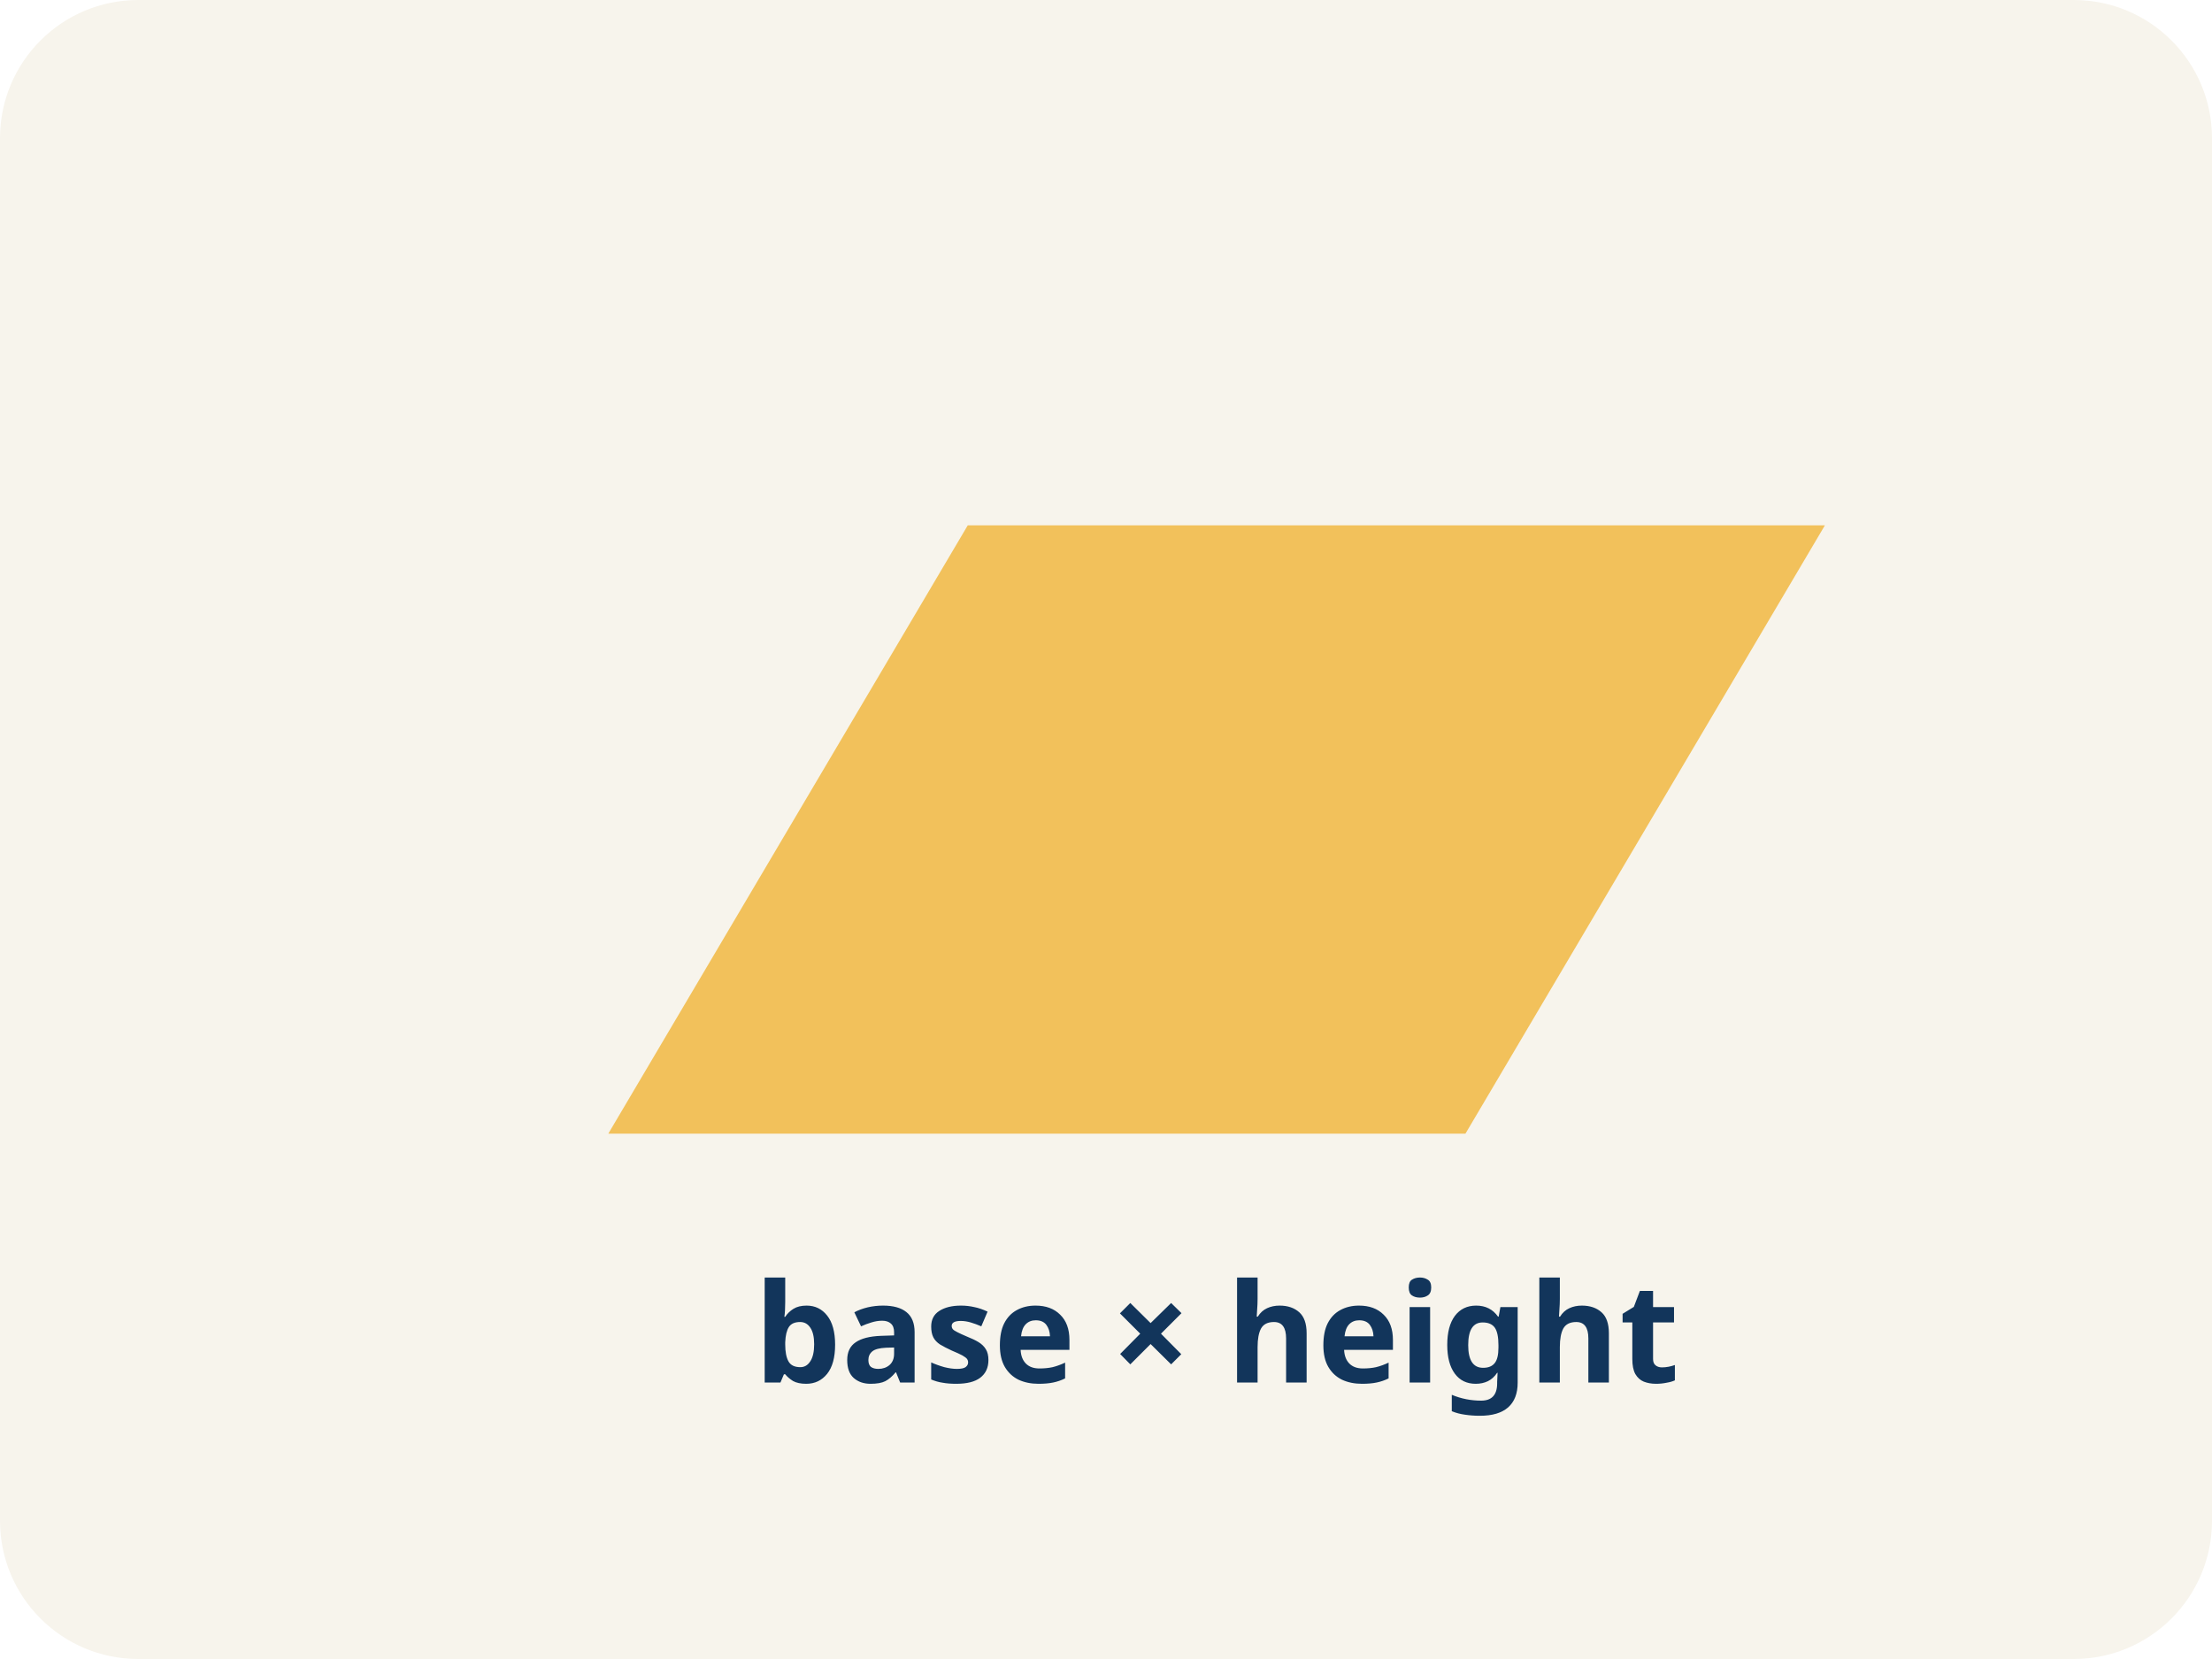
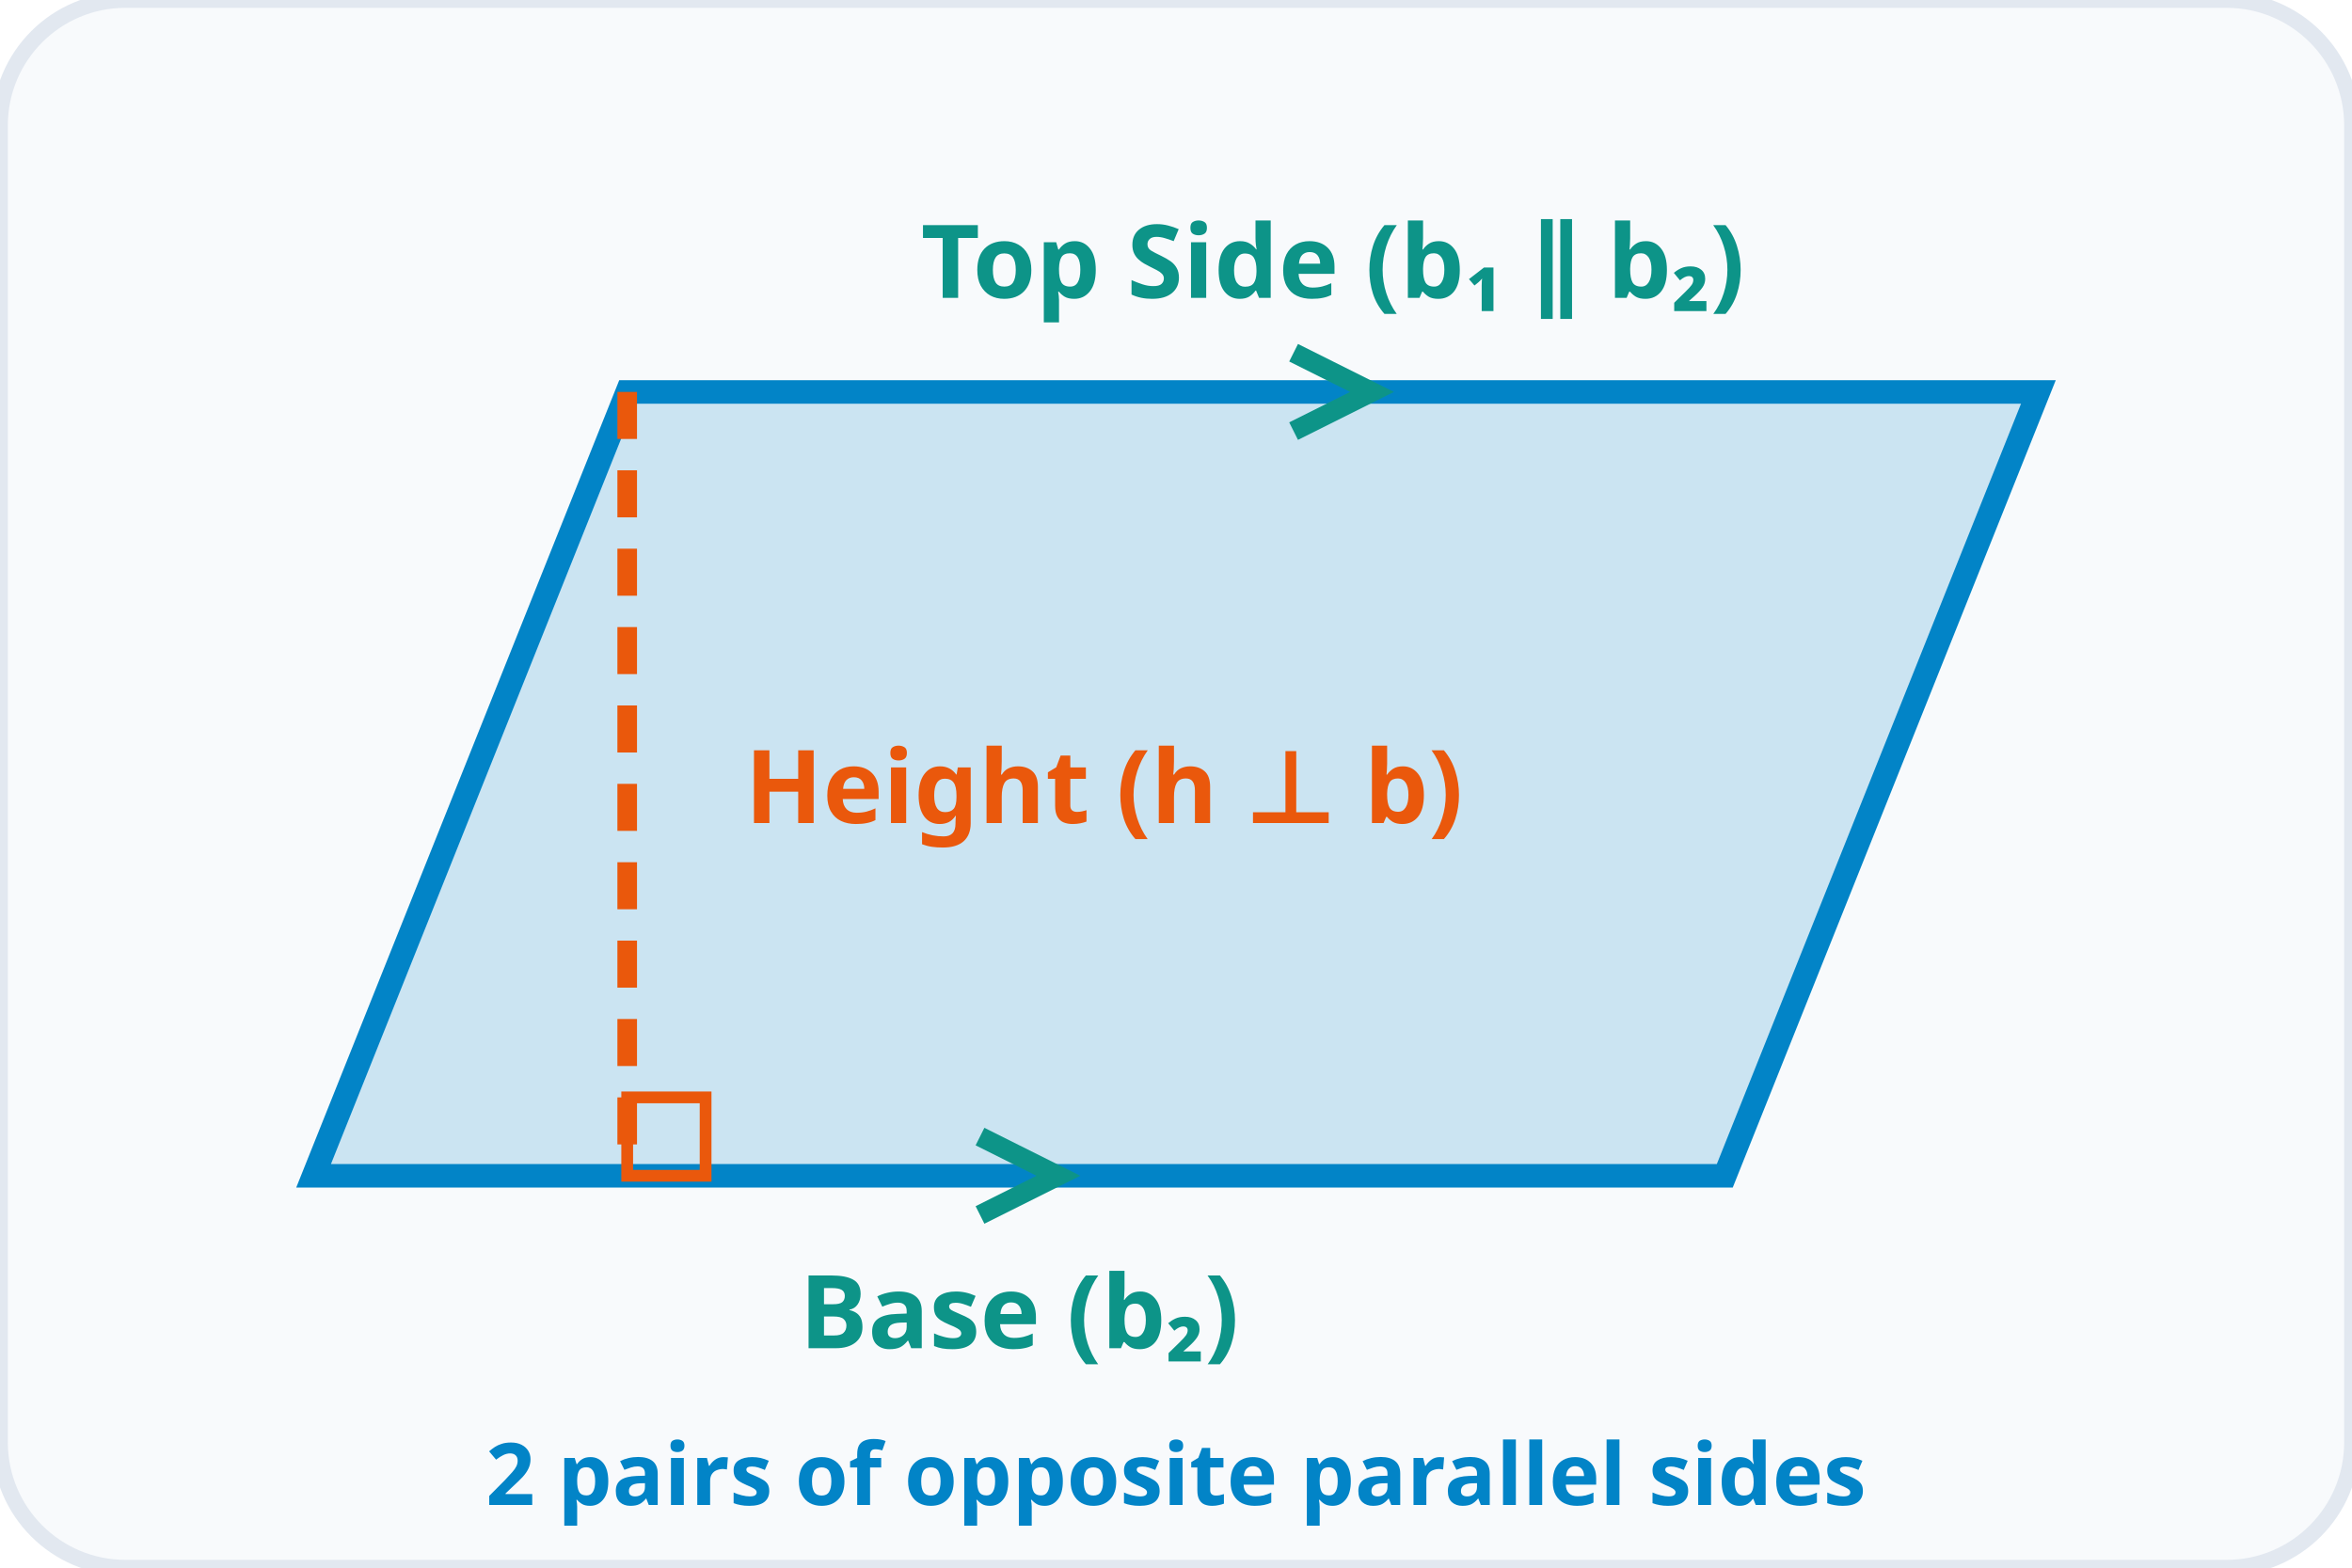
- <svg xmlns="http://www.w3.org/2000/svg" viewBox="0 0 160 120" role="img" aria-labelledby="t">
-   <rect x="0" y="0" width="160" height="120" rx="10" fill="#f7f4ec" />
-   <polygon points="44,82 70,38 132,38 106,82" fill="#f2c15b" />
-   <text x="88" y="100" font-family="Outfit, system-ui, sans-serif" font-size="10" font-weight="800" fill="#12355b" text-anchor="middle">base × height</text>
+ <svg xmlns="http://www.w3.org/2000/svg" viewBox="0 0 300 200" role="img" aria-labelledby="t">
+   <rect x="0" y="0" width="300" height="200" rx="16" fill="#F8FAFC" stroke="#E2E8F0" stroke-width="2" />
+   <polygon points="80,50 260,50 220,150 40,150" fill="rgba(2,132,199,0.18)" stroke="#0284C7" stroke-width="3" />
+   <path d="M165,45 L175,50 L165,55" fill="none" stroke="#0D9488" stroke-width="2.5" />
+   <path d="M125,145 L135,150 L125,155" fill="none" stroke="#0D9488" stroke-width="2.5" />
+   <line x1="80" y1="50" x2="80" y2="150" stroke="#EA580C" stroke-width="2.5" stroke-dasharray="6,4" />
+   <rect x="80" y="140" width="10" height="10" fill="none" stroke="#EA580C" stroke-width="1.5" />
+   <text x="170" y="38" text-anchor="middle" font-family="Nunito, sans-serif" font-size="13" font-weight="900" fill="#0D9488">Top Side (b₁ ∥ b₂)</text>
+   <text x="130" y="172" text-anchor="middle" font-family="Nunito, sans-serif" font-size="13" font-weight="900" fill="#0D9488">Base (b₂)</text>
+   <text x="95" y="105" fill="#EA580C" font-family="Nunito, sans-serif" font-size="13" font-weight="900">Height (h ⊥ b)</text>
+   <text x="150" y="192" text-anchor="middle" font-family="Nunito, sans-serif" font-size="11" font-weight="800" fill="#0284C7">2 pairs of opposite parallel sides</text>
</svg>
